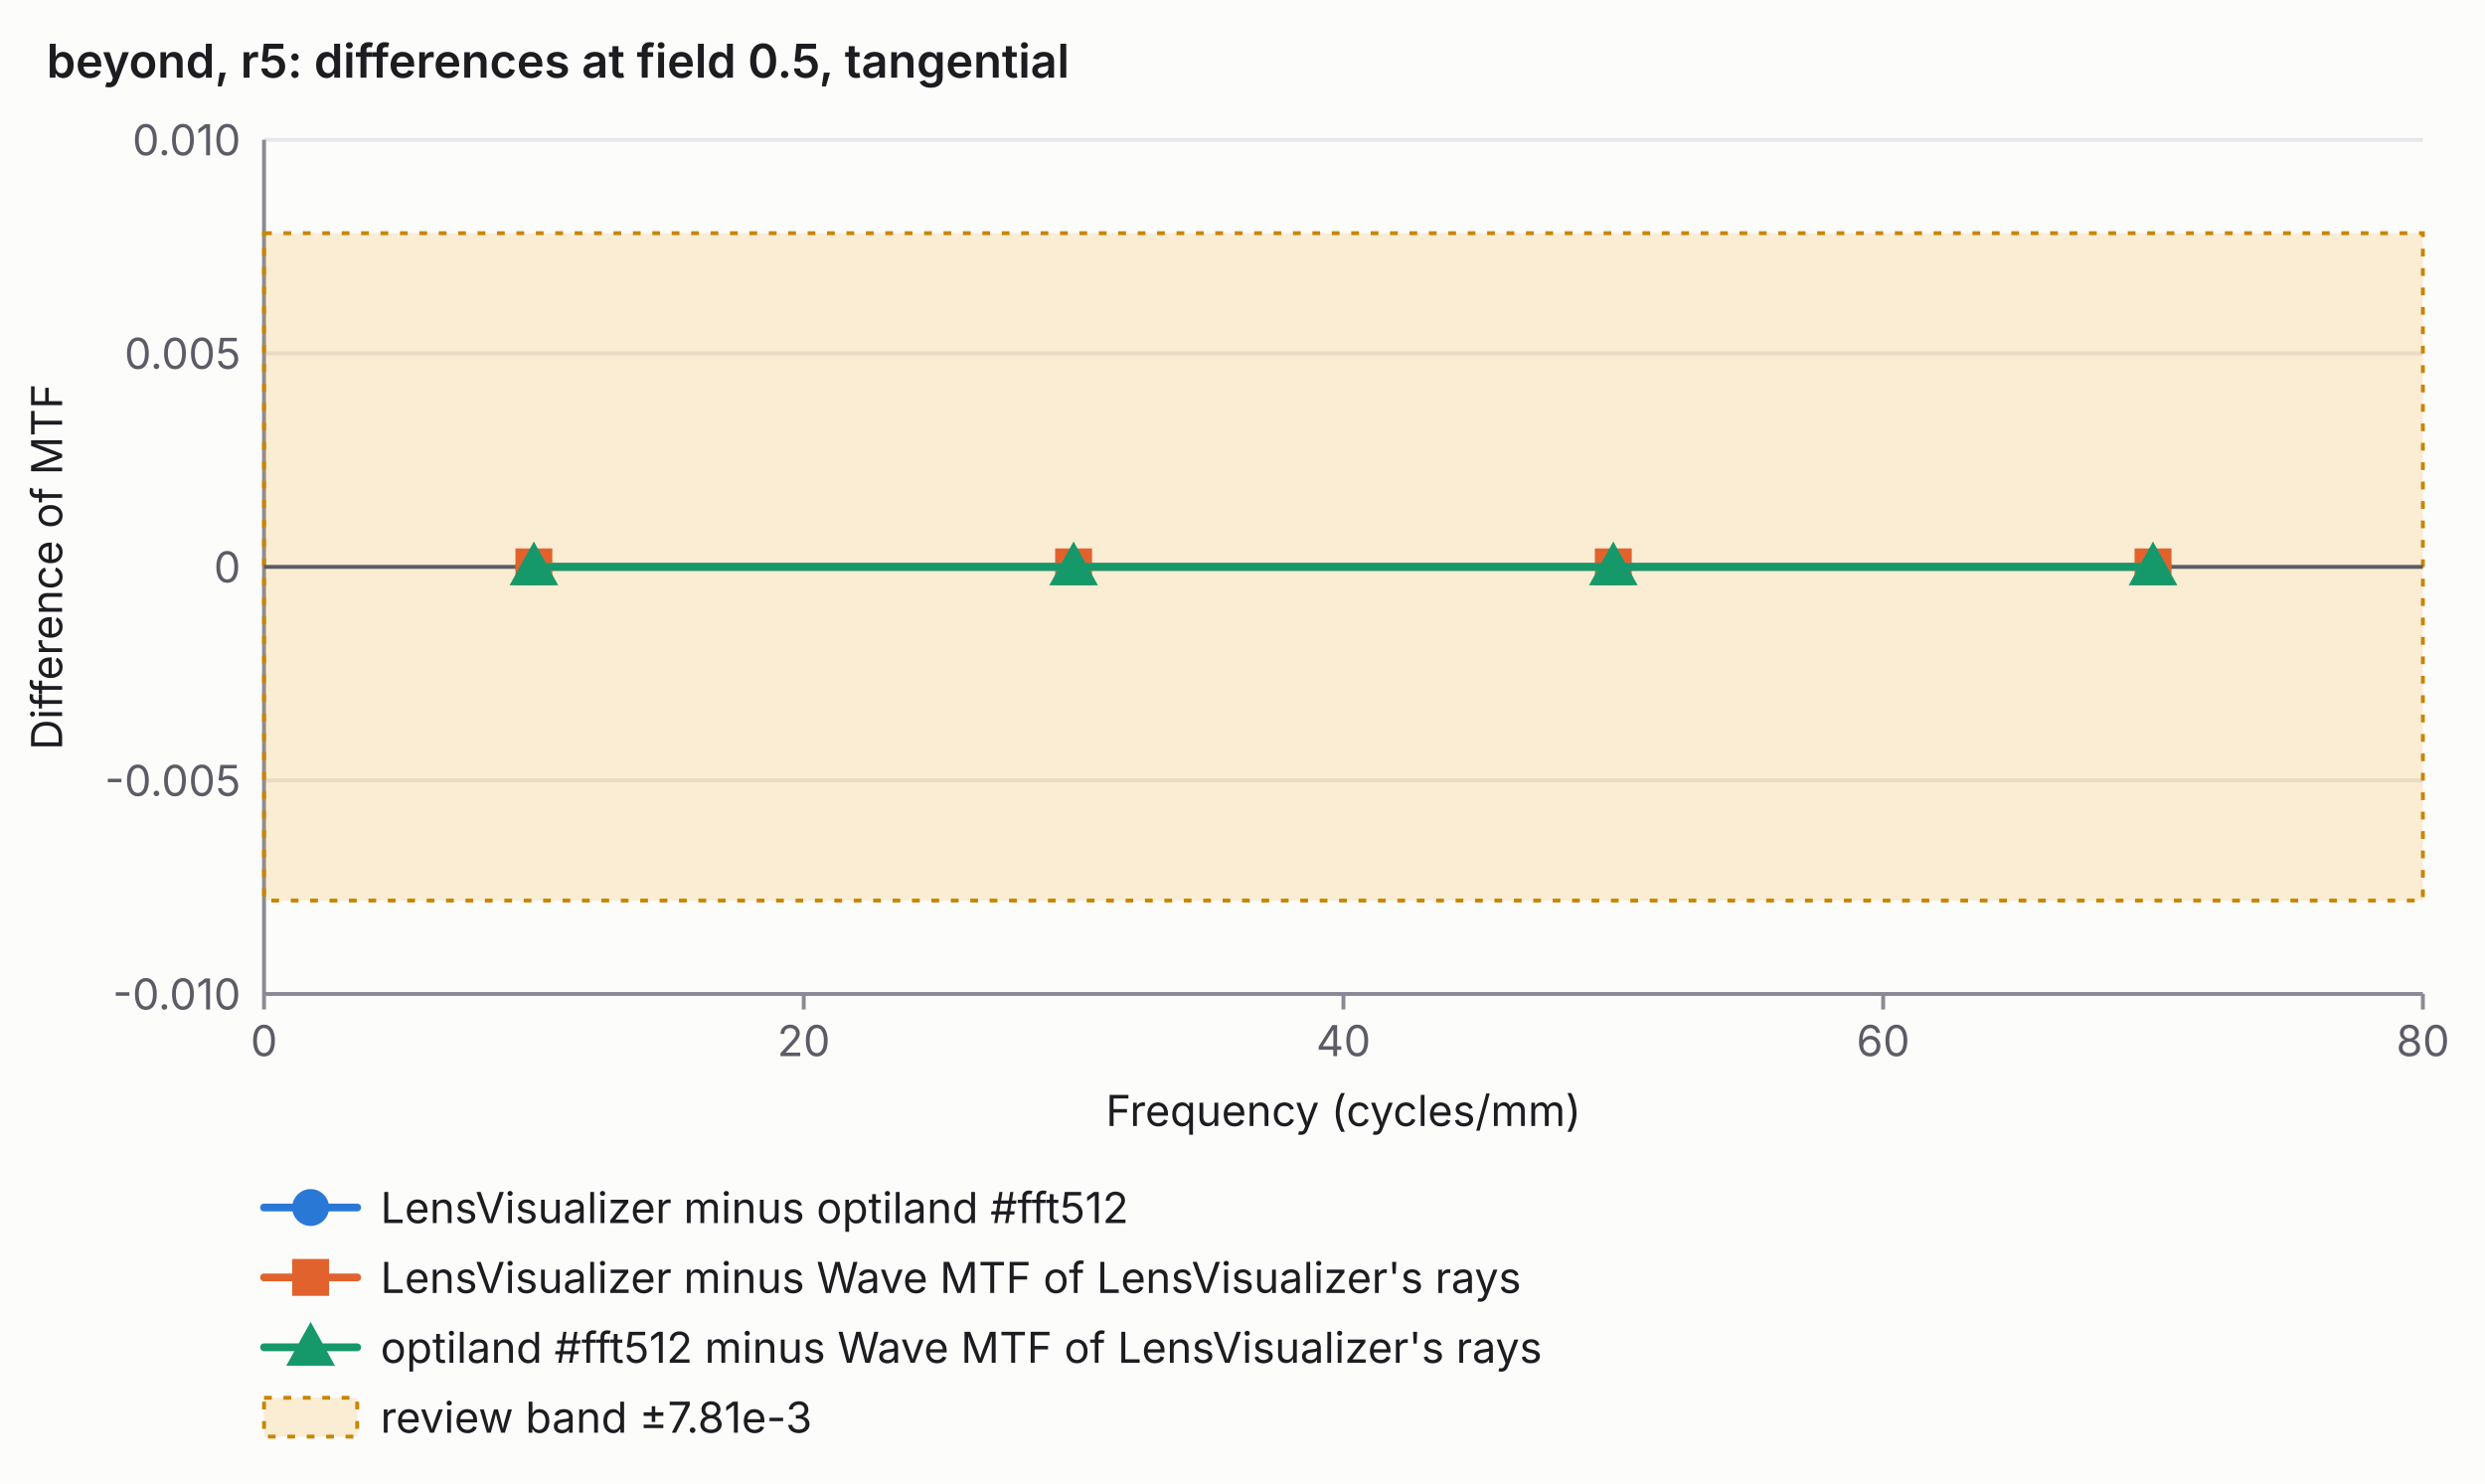
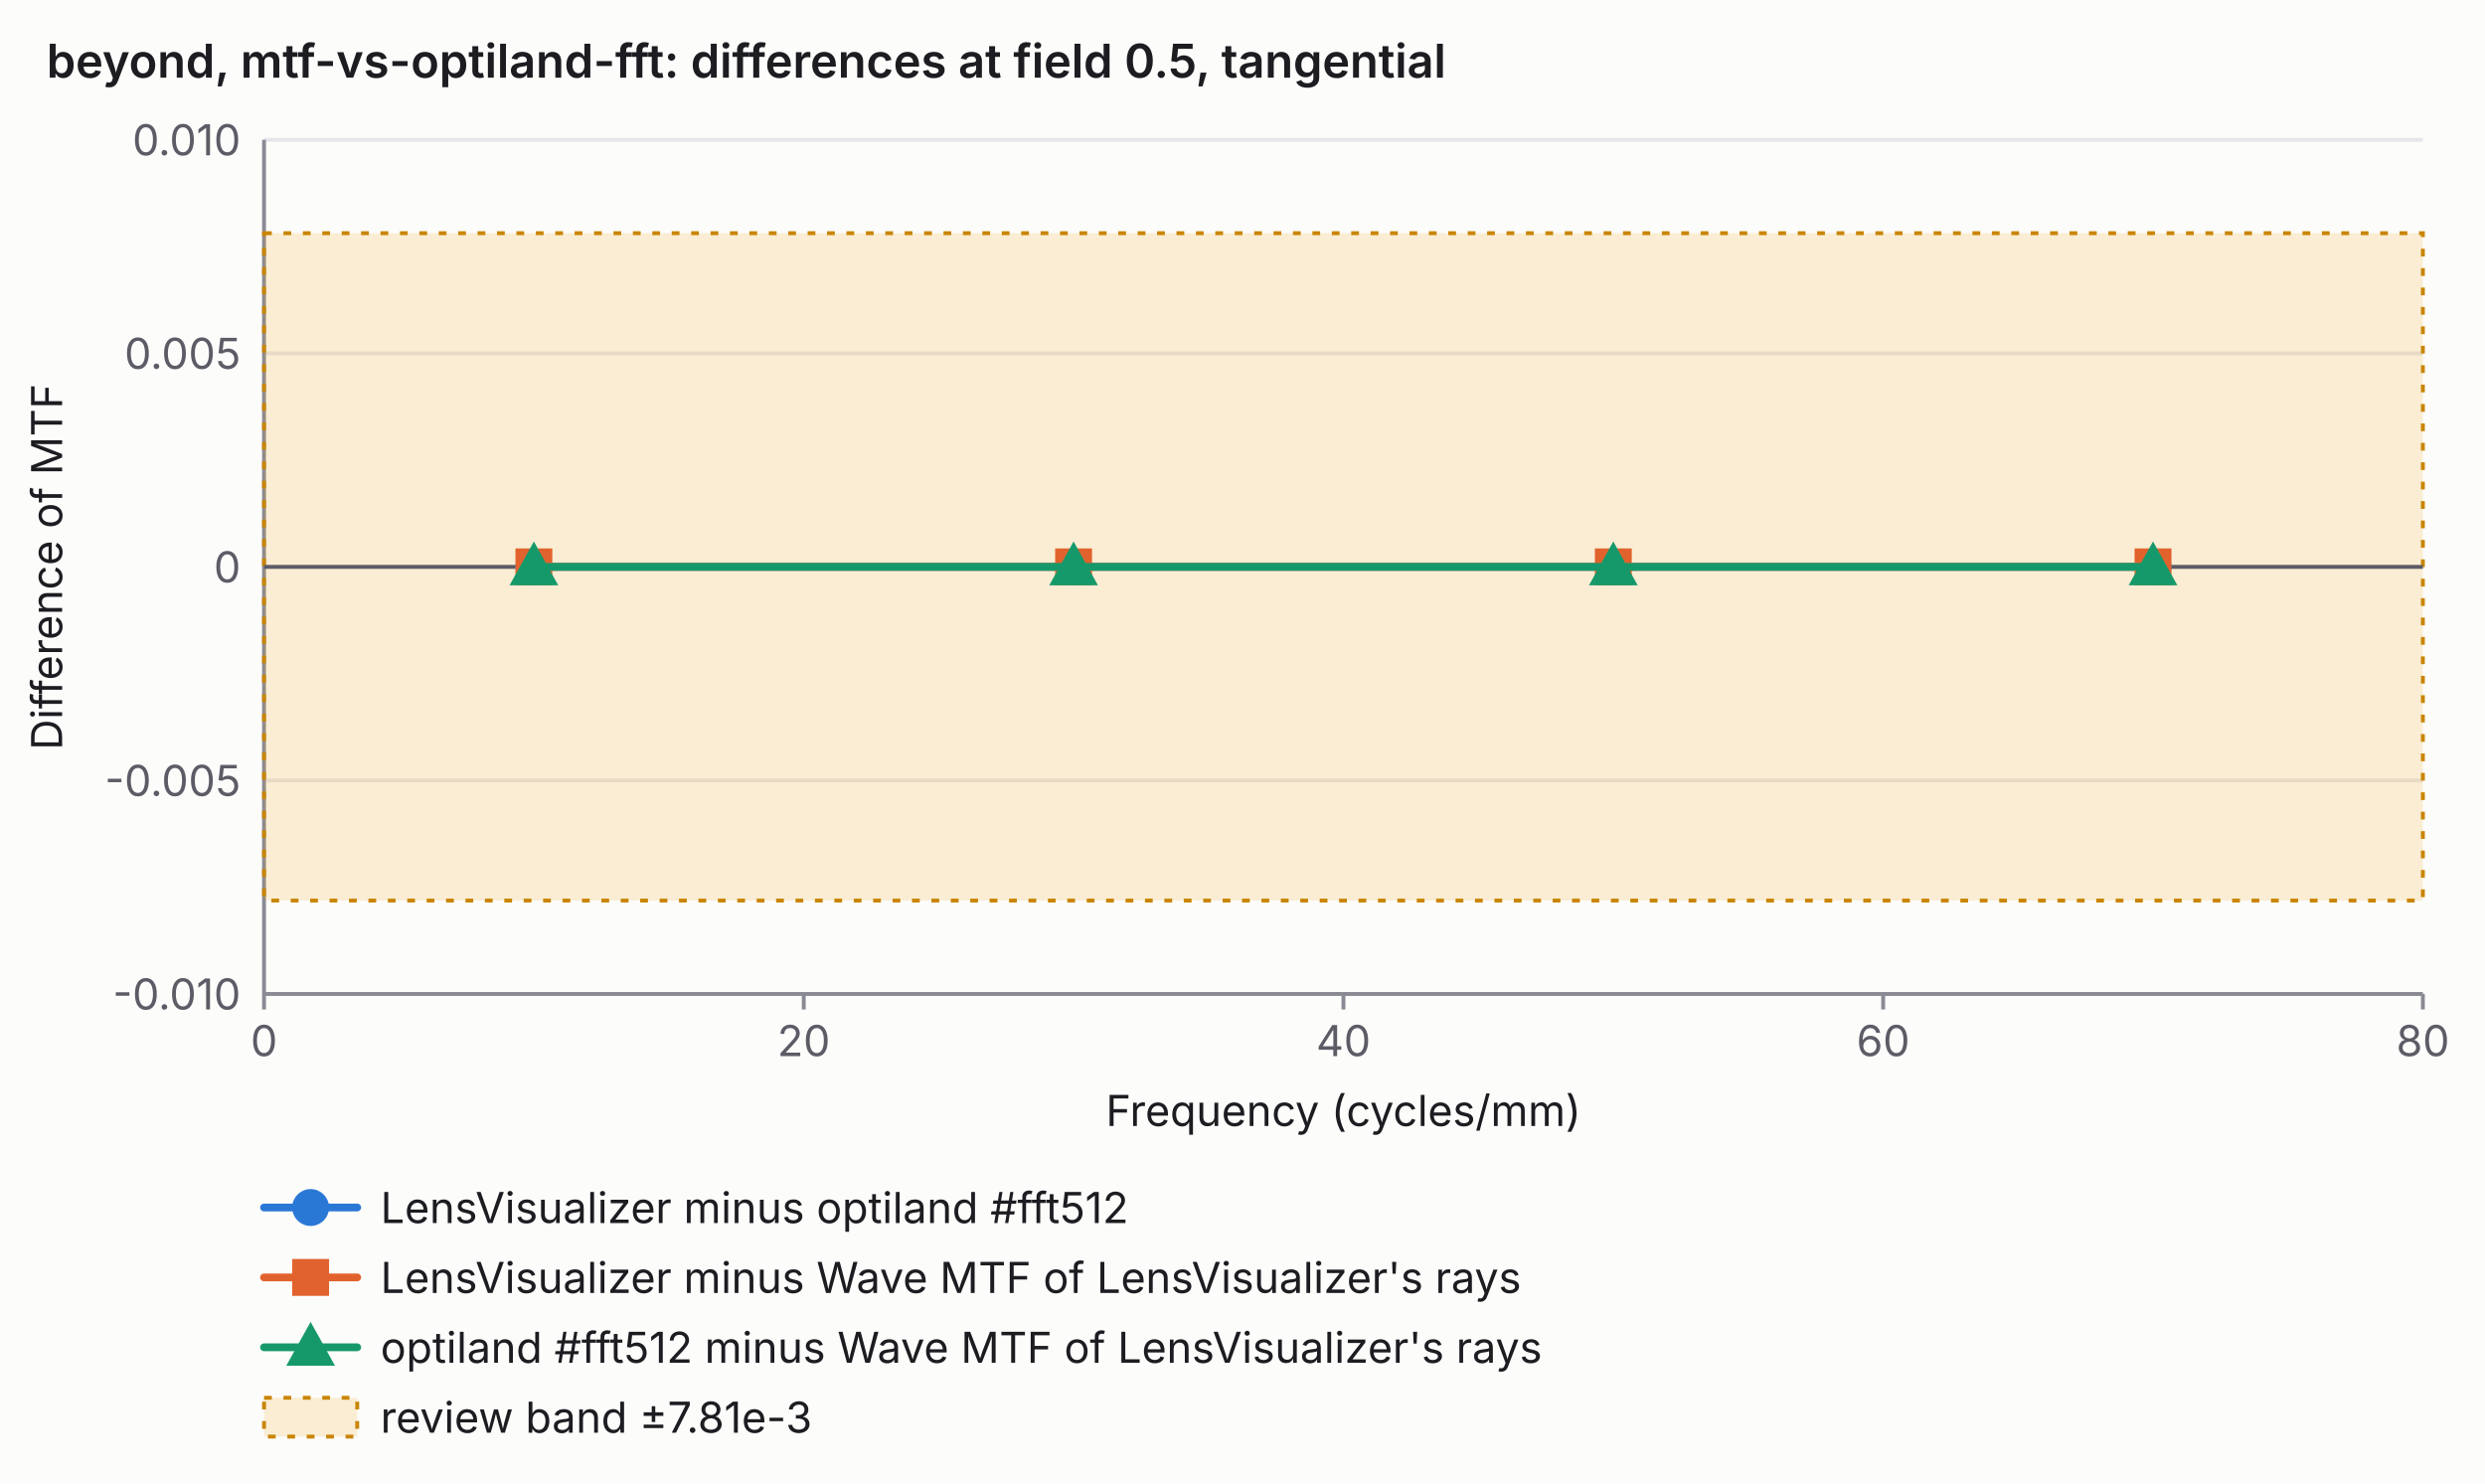
<svg xmlns="http://www.w3.org/2000/svg" class="lvc" width="640" height="382" viewBox="0 0 640 382" role="img">
  <style>.lvc{font:11px system-ui,-apple-system,'Segoe UI',sans-serif}
.lvc .bg{fill:#fcfcfb}
.lvc text{fill:#1c1c21}
.lvc text.muted{fill:#5c5c66}
.lvc text.head{font-weight:600;font-size:12px}
.lvc .grid{stroke:#e6e6ea;stroke-width:1}
.lvc .axis{stroke:#8a8a94;stroke-width:1}
.lvc .line{fill:none;stroke-width:2;stroke-linejoin:round;stroke-linecap:round}
.lvc .dash{stroke-dasharray:6 4}
.lvc .dot{stroke:#fcfcfb;stroke-width:1.5}
.lvc .band{fill:#eda100;fill-opacity:.16;stroke:#c98500;stroke-width:1;stroke-dasharray:2 3}
.lvc .zeroline{stroke:#5c5c66;stroke-width:1}
.lvc .gate{stroke:#d03b3b;stroke-width:1.5;stroke-dasharray:5 3;fill:none}
.lvc .bar{fill:#2a78d6}
.lvc .ring{fill:#fcfcfb;stroke:#2a78d6;stroke-width:2}
.lvc .none{stroke:#8a8a94;stroke-width:2}
.lvc .cell{stroke:#fcfcfb;stroke-width:2}
.lvc .cell.empty{fill:#f4f4f6}
.lvc text.vt{font-weight:600;text-anchor:middle}
.lvc .s0{stroke:#2a78d6}
.lvc .dot.s0{fill:#2a78d6}
.lvc .s1{stroke:#e2622d}
.lvc .dot.s1{fill:#e2622d}
.lvc .s2{stroke:#16996a}
.lvc .dot.s2{fill:#16996a}
.lvc .s3{stroke:#b47b00}
.lvc .dot.s3{fill:#b47b00}
.lvc .s4{stroke:#cf5f8e}
.lvc .dot.s4{fill:#cf5f8e}
.lvc .s5{stroke:#008300}
.lvc .dot.s5{fill:#008300}
.lvc .s6{stroke:#6250d6}
.lvc .dot.s6{fill:#6250d6}
.lvc .s7{stroke:#e34948}
.lvc .dot.s7{fill:#e34948}
.lvc .sx{stroke:#8a8a94}
.lvc .dot.sx{fill:#8a8a94}
.lvc .v-PASS{fill:#cdebcd}
.lvc text.t-PASS{fill:#0b3d0b}
.lvc .v-FLOOR{fill:#e3f2dc}
.lvc text.t-FLOOR{fill:#24451a}
.lvc .v-FAIL{fill:#f6cfcc}
.lvc text.t-FAIL{fill:#5c0f0b}
.lvc .v-ERROR{fill:#e9b7b3}
.lvc text.t-ERROR{fill:#4a0906}
.lvc .v-ATTENTION{fill:#fbe5ad}
.lvc text.t-ATTENTION{fill:#4a3600}
.lvc .v-RECORDED{fill:#e3e3ea}
.lvc text.t-RECORDED{fill:#2c2c33}
.lvc .v-UNSUPPORTED{fill:#ededf1}
.lvc text.t-UNSUPPORTED{fill:#45454e}
.lvc .v-BLOCKED{fill:#d9d9e1}
.lvc text.t-BLOCKED{fill:#2c2c33}
@media (prefers-color-scheme:dark){
.lvc .bg{fill:#1a1a19}
.lvc text{fill:#e7e7ec}
.lvc text.muted{fill:#a3a3ad}
.lvc .grid{stroke:#2e2e34}
.lvc .axis{stroke:#6b6b75}
.lvc .dot{stroke:#1a1a19}
.lvc .band{fill:#c98500;fill-opacity:.22;stroke:#eda100}
.lvc .zeroline{stroke:#a3a3ad}
.lvc .gate{stroke:#e66767}
.lvc .bar{fill:#3987e5}
.lvc .ring{fill:#1a1a19;stroke:#3987e5}
.lvc .none{stroke:#6b6b75}
.lvc .cell{stroke:#1a1a19}
.lvc .cell.empty{fill:#222226}
.lvc .s0{stroke:#3987e5}
.lvc .dot.s0{fill:#3987e5}
.lvc .s1{stroke:#d95926}
.lvc .dot.s1{fill:#d95926}
.lvc .s2{stroke:#199e70}
.lvc .dot.s2{fill:#199e70}
.lvc .s3{stroke:#c98500}
.lvc .dot.s3{fill:#c98500}
.lvc .s4{stroke:#d55181}
.lvc .dot.s4{fill:#d55181}
.lvc .s5{stroke:#008300}
.lvc .dot.s5{fill:#008300}
.lvc .s6{stroke:#9085e9}
.lvc .dot.s6{fill:#9085e9}
.lvc .s7{stroke:#e66767}
.lvc .dot.s7{fill:#e66767}
.lvc .sx{stroke:#6b6b75}
.lvc .dot.sx{fill:#6b6b75}
.lvc .v-PASS{fill:#1d4a22}
.lvc text.t-PASS{fill:#d9f2d9}
.lvc .v-FLOOR{fill:#2b4223}
.lvc text.t-FLOOR{fill:#e1efdb}
.lvc .v-FAIL{fill:#5a1d1a}
.lvc text.t-FAIL{fill:#ffdcd8}
.lvc .v-ERROR{fill:#6b2420}
.lvc text.t-ERROR{fill:#ffe3e0}
.lvc .v-ATTENTION{fill:#56420a}
.lvc text.t-ATTENTION{fill:#fbeac0}
.lvc .v-RECORDED{fill:#34343c}
.lvc text.t-RECORDED{fill:#e4e4ea}
.lvc .v-UNSUPPORTED{fill:#2a2a31}
.lvc text.t-UNSUPPORTED{fill:#c8c8d0}
.lvc .v-BLOCKED{fill:#3d3d46}
.lvc text.t-BLOCKED{fill:#e4e4ea}
}</style>
  <rect class="bg" x="0" y="0" width="640" height="382" />
  <g>
-     <text x="12" y="20" class="head">beyond, r5: differences at field 0.5, tangential</text>
+     <text x="12" y="20" class="head">beyond, mtf-vs-optiland-fft: differences at field 0.5, tangential</text>
  </g>
  <line class="grid" x1="68" y1="256" x2="624" y2="256" />
  <text x="62" y="260" class="muted" text-anchor="end">-0.010</text>
  <line class="grid" x1="68" y1="201" x2="624" y2="201" />
  <text x="62" y="205" class="muted" text-anchor="end">-0.005</text>
  <line class="grid" x1="68" y1="146" x2="624" y2="146" />
  <text x="62" y="150" class="muted" text-anchor="end">0</text>
  <line class="grid" x1="68" y1="91" x2="624" y2="91" />
  <text x="62" y="95" class="muted" text-anchor="end">0.005</text>
  <line class="grid" x1="68" y1="36" x2="624" y2="36" />
  <text x="62" y="40" class="muted" text-anchor="end">0.010</text>
  <line class="axis" x1="68" y1="256" x2="68" y2="260" />
  <text x="68" y="272" class="muted" text-anchor="middle">0</text>
  <line class="axis" x1="207" y1="256" x2="207" y2="260" />
  <text x="207" y="272" class="muted" text-anchor="middle">20</text>
  <line class="axis" x1="346" y1="256" x2="346" y2="260" />
  <text x="346" y="272" class="muted" text-anchor="middle">40</text>
  <line class="axis" x1="485" y1="256" x2="485" y2="260" />
  <text x="485" y="272" class="muted" text-anchor="middle">60</text>
  <line class="axis" x1="624" y1="256" x2="624" y2="260" />
  <text x="624" y="272" class="muted" text-anchor="middle">80</text>
  <line class="axis" x1="68" y1="256" x2="624" y2="256" />
  <line class="axis" x1="68" y1="36" x2="68" y2="256" />
  <text x="346" y="290" text-anchor="middle">Frequency (cycles/mm)</text>
  <text x="16" y="146" text-anchor="middle" transform="rotate(-90 16 146)">Difference of MTF</text>
  <rect class="band" x="68" y="60.06" width="556" height="171.88" />
  <line class="zeroline" x1="68" y1="146" x2="624" y2="146" />
  <polyline class="line s0" points="137.5,146 276.5,146 415.5,146 554.5,146" />
  <circle class="dot s0" cx="137.5" cy="146" r="4" />
  <circle class="dot s0" cx="276.5" cy="146" r="4" />
  <circle class="dot s0" cx="415.5" cy="146" r="4" />
  <circle class="dot s0" cx="554.5" cy="146" r="4" />
  <polyline class="line s1" points="137.5,146 276.5,146 415.5,146 554.5,146" />
  <rect class="dot s1" x="133.5" y="142" width="8" height="8" />
  <rect class="dot s1" x="272.5" y="142" width="8" height="8" />
  <rect class="dot s1" x="411.5" y="142" width="8" height="8" />
  <rect class="dot s1" x="550.5" y="142" width="8" height="8" />
  <polyline class="line s2" points="137.5,146 276.5,146 415.5,146 554.5,146" />
  <polygon class="dot s2" points="137.5,141 142.5,150 132.5,150" />
  <polygon class="dot s2" points="276.5,141 281.5,150 271.5,150" />
  <polygon class="dot s2" points="415.5,141 420.5,150 410.5,150" />
  <polygon class="dot s2" points="554.5,141 559.5,150 549.5,150" />
  <g>
    <line class="line s0" x1="68" y1="311" x2="92" y2="311" />
    <circle class="dot s0" cx="80" cy="311" r="4" />
    <text x="98" y="315">LensVisualizer minus optiland #fft512</text>
  </g>
  <g>
    <line class="line s1" x1="68" y1="329" x2="92" y2="329" />
    <rect class="dot s1" x="76" y="325" width="8" height="8" />
    <text x="98" y="333">LensVisualizer minus Wave MTF of LensVisualizer's rays</text>
  </g>
  <g>
    <line class="line s2" x1="68" y1="347" x2="92" y2="347" />
    <polygon class="dot s2" points="80,342 85,351 75,351" />
    <text x="98" y="351">optiland #fft512 minus Wave MTF of LensVisualizer's rays</text>
  </g>
  <g>
    <rect class="band" x="68" y="360" width="24" height="10" />
    <text x="98" y="369">review band ±7.81e-3</text>
  </g>
</svg>
